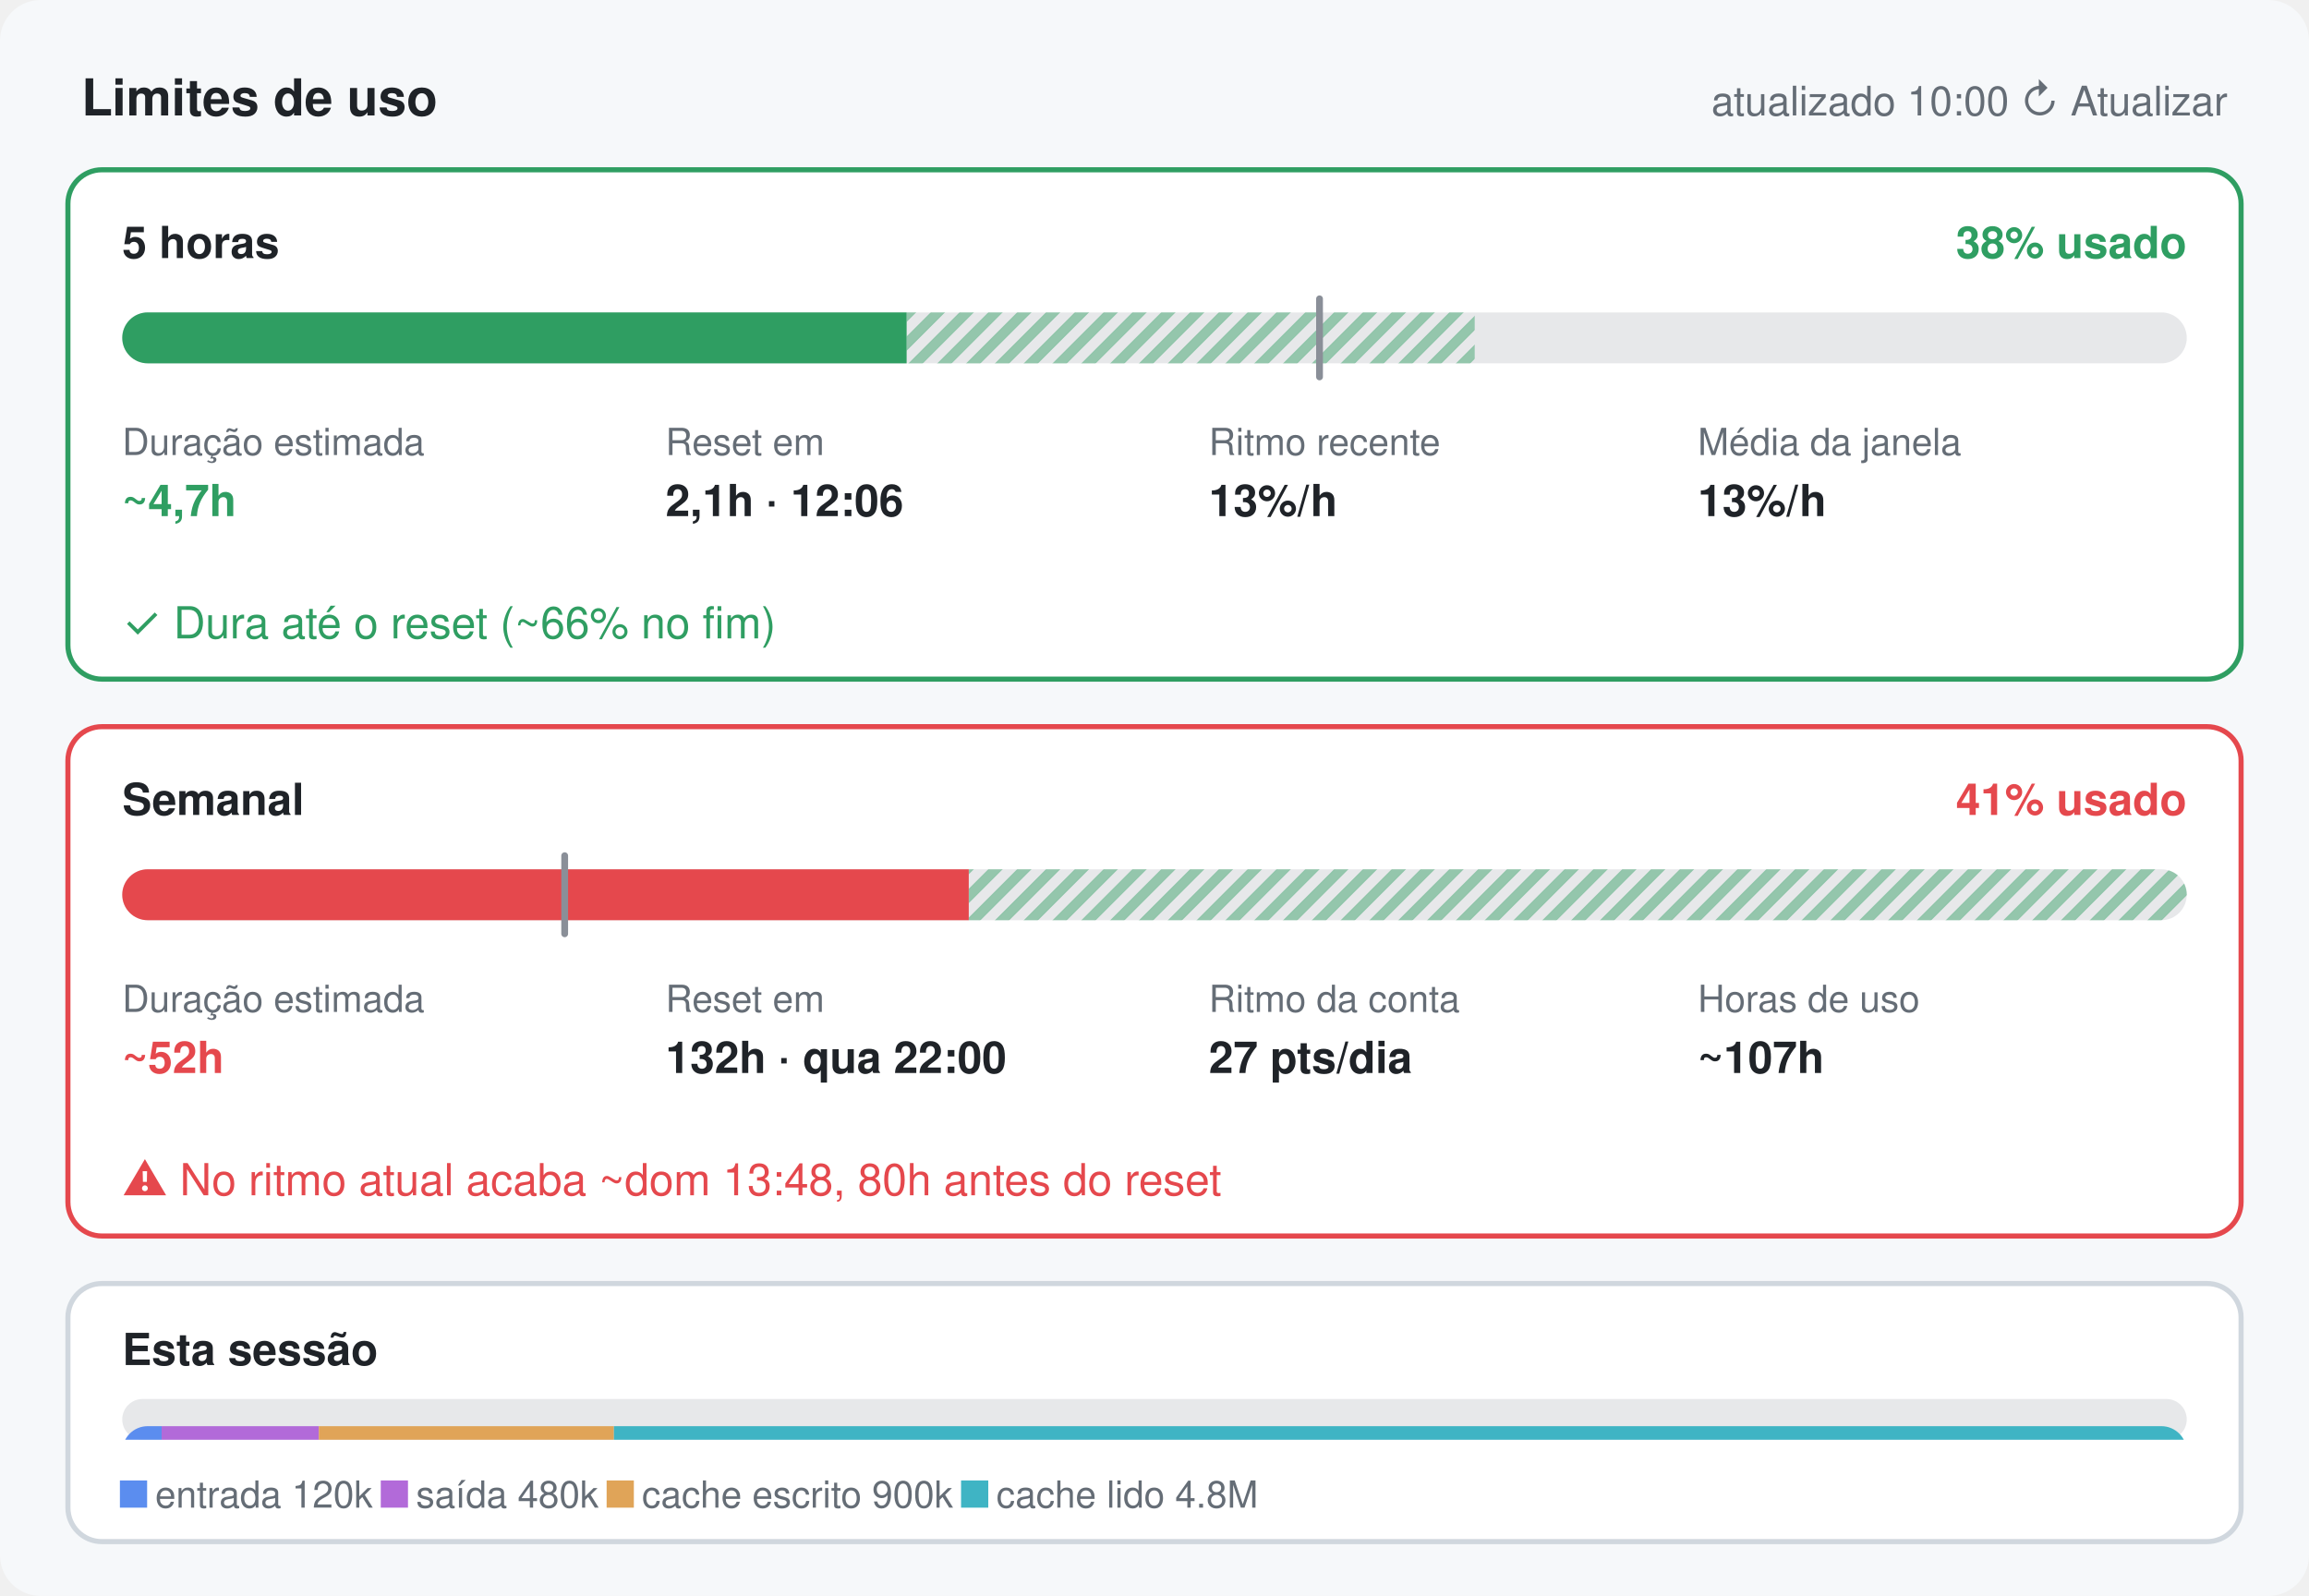
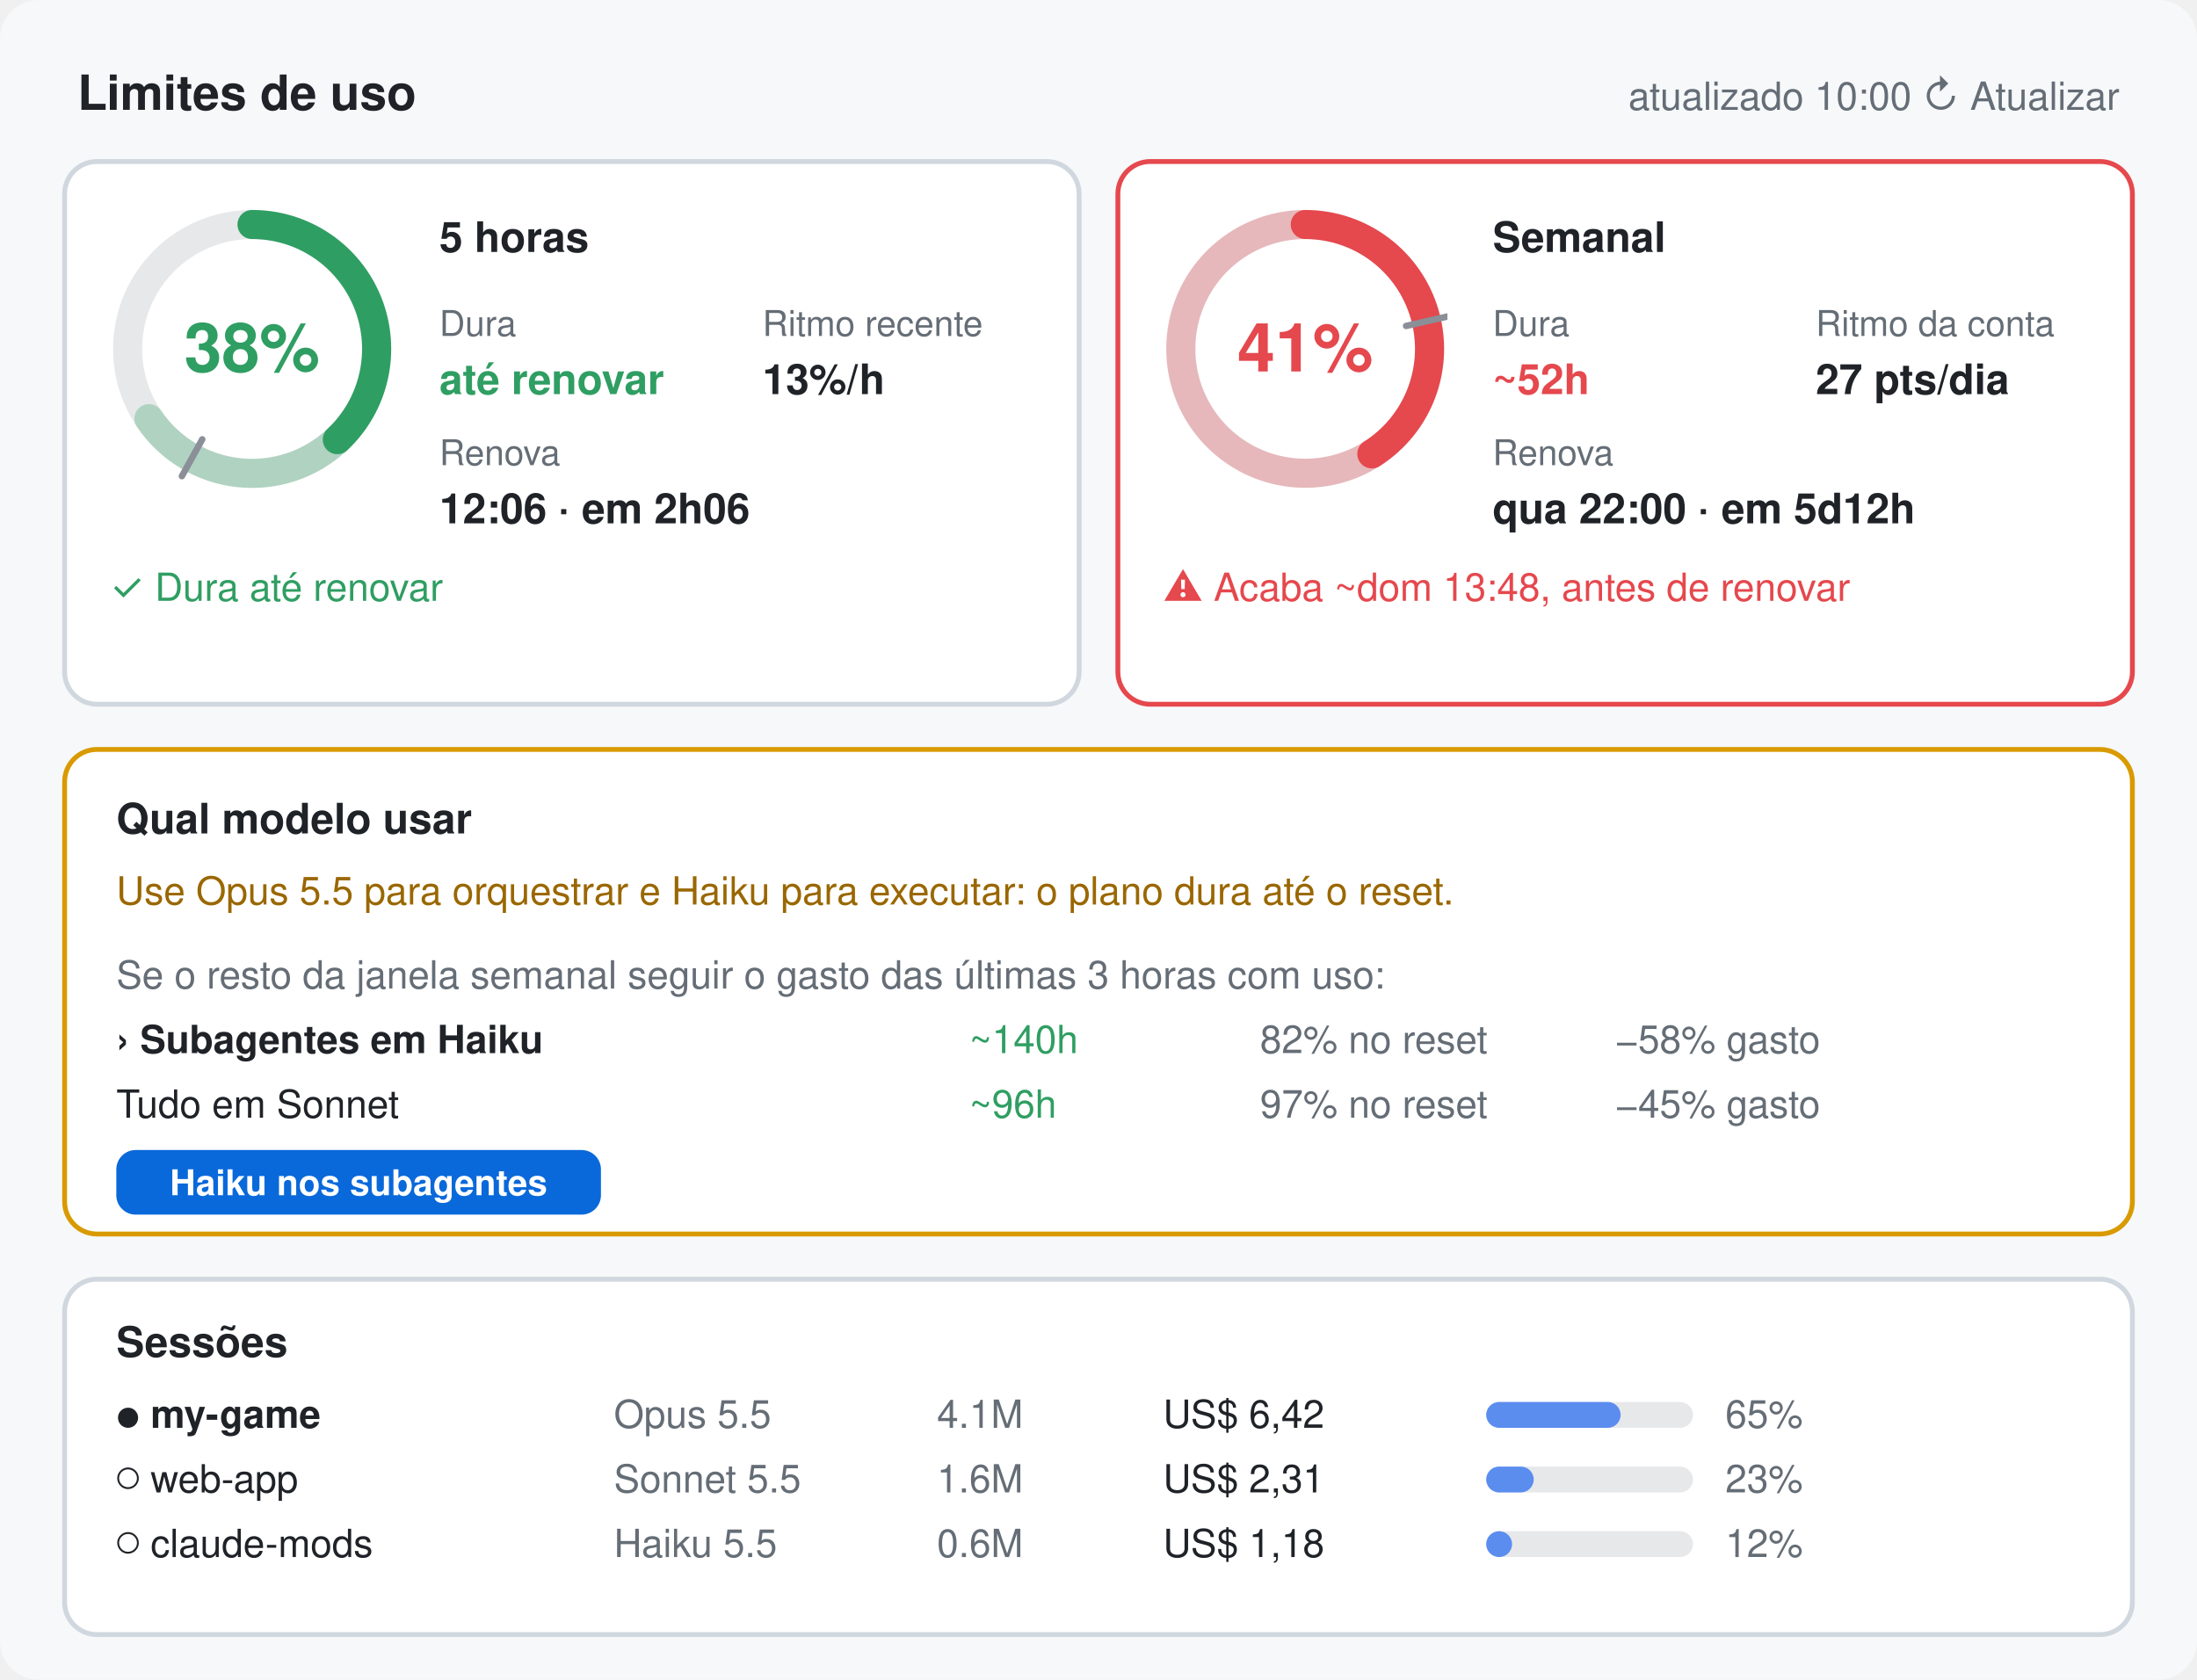
- <svg xmlns="http://www.w3.org/2000/svg" width="680" height="470" viewBox="0 0 680 470">
-   <rect width="680" height="470" rx="12" fill="#f6f8fa" />
+ <svg xmlns="http://www.w3.org/2000/svg" width="680" height="520" viewBox="0 0 680 520">
+   <rect width="680" height="520" rx="12" fill="#f6f8fa" />
  <text x="24" y="34" font-family="-apple-system, BlinkMacSystemFont, Segoe UI, Helvetica, Arial, sans-serif" font-size="15" fill="#1f2328" font-weight="600">Limites de uso</text>
  <text x="656" y="34" font-family="-apple-system, BlinkMacSystemFont, Segoe UI, Helvetica, Arial, sans-serif" font-size="12" fill="#656d76" text-anchor="end">atualizado 10:00  ↻ Atualizar</text>
-   <rect x="20" y="50" width="640" height="150" rx="10" fill="#ffffff" stroke="#2f9e62" stroke-width="1.5" />
-   <text x="36" y="76" font-family="-apple-system, BlinkMacSystemFont, Segoe UI, Helvetica, Arial, sans-serif" font-size="13" fill="#1f2328" font-weight="600">5 horas</text>
-   <text x="644" y="76" font-family="-apple-system, BlinkMacSystemFont, Segoe UI, Helvetica, Arial, sans-serif" font-size="13" fill="#2f9e62" font-weight="600" text-anchor="end">38% usado</text>
-   <svg x="36" y="84" viewBox="0 0 608 30" width="608" height="30">
-     <defs>
-       <pattern id="h" width="6" height="6" patternUnits="userSpaceOnUse" patternTransform="rotate(45)">
-         <rect width="3" height="6" fill="#2f9e62" fill-opacity="0.45" />
-       </pattern>
-       <clipPath id="c">
-         <rect x="0" y="8" width="608" height="15" rx="7.5" />
-       </clipPath>
-     </defs>
-     <rect x="0" y="8" width="608" height="15" rx="7.5" fill="#8a8f98" fill-opacity="0.2" />
-     <g clip-path="url(#c)">
-       <rect x="231" y="8" width="167.3" height="15" fill="url(#h)" />
-       <rect x="0" y="8" width="231" height="15" fill="#2f9e62" />
-     </g>
-     <line x1="352.6" y1="4" x2="352.6" y2="27" stroke="#8a8f98" stroke-width="2" stroke-linecap="round" />
+   <rect x="20" y="50" width="314" height="168" rx="10" fill="#ffffff" stroke="#d0d7de" stroke-width="1.5" />
+   <svg x="34" y="64" viewBox="0 0 88 88" width="88" height="88">
+     <circle cx="44" cy="44" r="38.5" fill="none" stroke="#8a8f98" stroke-opacity="0.2" stroke-width="9" />
+     <path d="M 70.4 72.1 A 38.5 38.5 0 0 1 12.1 65.6" fill="none" stroke="#2f9e62" stroke-opacity="0.3" stroke-width="9" stroke-linecap="round" />
+     <path d="M 44 5.5 A 38.5 38.5 0 0 1 70.4 72.1" fill="none" stroke="#2f9e62" stroke-opacity="1" stroke-width="9" stroke-linecap="round" />
+     <line x1="28.6" y1="72" x2="22.3" y2="83.4" stroke="#8a8f98" stroke-width="2" stroke-linecap="round" />
+     <text x="44" y="51" text-anchor="middle" font-family="-apple-system, Segoe UI, Helvetica, Arial, sans-serif" font-size="21" font-weight="700" fill="#2f9e62">38%</text>
  </svg>
-   <text x="36" y="134" font-family="-apple-system, BlinkMacSystemFont, Segoe UI, Helvetica, Arial, sans-serif" font-size="11" fill="#656d76">Duração estimada</text>
-   <text x="36" y="152" font-family="-apple-system, BlinkMacSystemFont, Segoe UI, Helvetica, Arial, sans-serif" font-size="13" fill="#2f9e62" font-weight="600">~4,7h</text>
-   <text x="196" y="134" font-family="-apple-system, BlinkMacSystemFont, Segoe UI, Helvetica, Arial, sans-serif" font-size="11" fill="#656d76">Reset em</text>
-   <text x="196" y="152" font-family="-apple-system, BlinkMacSystemFont, Segoe UI, Helvetica, Arial, sans-serif" font-size="13" fill="#1f2328" font-weight="600">2,1h · 12:06</text>
-   <text x="356" y="134" font-family="-apple-system, BlinkMacSystemFont, Segoe UI, Helvetica, Arial, sans-serif" font-size="11" fill="#656d76">Ritmo recente</text>
-   <text x="356" y="152" font-family="-apple-system, BlinkMacSystemFont, Segoe UI, Helvetica, Arial, sans-serif" font-size="13" fill="#1f2328" font-weight="600">13%/h</text>
-   <text x="500" y="134" font-family="-apple-system, BlinkMacSystemFont, Segoe UI, Helvetica, Arial, sans-serif" font-size="11" fill="#656d76">Média da janela</text>
-   <text x="500" y="152" font-family="-apple-system, BlinkMacSystemFont, Segoe UI, Helvetica, Arial, sans-serif" font-size="13" fill="#1f2328" font-weight="600">13%/h</text>
-   <text x="36" y="188" font-family="-apple-system, BlinkMacSystemFont, Segoe UI, Helvetica, Arial, sans-serif" font-size="13" fill="#2f9e62">✓ Dura até o reset (~66% no fim)</text>
-   <rect x="20" y="214" width="640" height="150" rx="10" fill="#ffffff" stroke="#e5484d" stroke-width="1.5" />
-   <text x="36" y="240" font-family="-apple-system, BlinkMacSystemFont, Segoe UI, Helvetica, Arial, sans-serif" font-size="13" fill="#1f2328" font-weight="600">Semanal</text>
-   <text x="644" y="240" font-family="-apple-system, BlinkMacSystemFont, Segoe UI, Helvetica, Arial, sans-serif" font-size="13" fill="#e5484d" font-weight="600" text-anchor="end">41% usado</text>
-   <svg x="36" y="248" viewBox="0 0 608 30" width="608" height="30">
-     <defs>
-       <pattern id="h" width="6" height="6" patternUnits="userSpaceOnUse" patternTransform="rotate(45)">
-         <rect width="3" height="6" fill="#e5484d" fill-opacity="0.45" />
-       </pattern>
-       <clipPath id="c">
-         <rect x="0" y="8" width="608" height="15" rx="7.5" />
-       </clipPath>
-     </defs>
-     <rect x="0" y="8" width="608" height="15" rx="7.5" fill="#8a8f98" fill-opacity="0.2" />
-     <g clip-path="url(#c)">
-       <rect x="249.3" y="8" width="358.7" height="15" fill="url(#h)" />
-       <rect x="0" y="8" width="249.3" height="15" fill="#e5484d" />
-     </g>
-     <line x1="130.3" y1="4" x2="130.3" y2="27" stroke="#8a8f98" stroke-width="2" stroke-linecap="round" />
+   <text x="136" y="78" font-family="-apple-system, BlinkMacSystemFont, Segoe UI, Helvetica, Arial, sans-serif" font-size="13" fill="#1f2328" font-weight="600">5 horas</text>
+   <text x="136" y="104" font-family="-apple-system, BlinkMacSystemFont, Segoe UI, Helvetica, Arial, sans-serif" font-size="11" fill="#656d76">Dura</text>
+   <text x="136" y="122" font-family="-apple-system, BlinkMacSystemFont, Segoe UI, Helvetica, Arial, sans-serif" font-size="13" fill="#2f9e62" font-weight="600">até renovar</text>
+   <text x="236" y="104" font-family="-apple-system, BlinkMacSystemFont, Segoe UI, Helvetica, Arial, sans-serif" font-size="11" fill="#656d76">Ritmo recente</text>
+   <text x="236" y="122" font-family="-apple-system, BlinkMacSystemFont, Segoe UI, Helvetica, Arial, sans-serif" font-size="13" fill="#1f2328" font-weight="600">13%/h</text>
+   <text x="136" y="144" font-family="-apple-system, BlinkMacSystemFont, Segoe UI, Helvetica, Arial, sans-serif" font-size="11" fill="#656d76">Renova</text>
+   <text x="136" y="162" font-family="-apple-system, BlinkMacSystemFont, Segoe UI, Helvetica, Arial, sans-serif" font-size="13" fill="#1f2328" font-weight="600">12:06 · em 2h06</text>
+   <text x="34" y="186" font-family="-apple-system, BlinkMacSystemFont, Segoe UI, Helvetica, Arial, sans-serif" font-size="12" fill="#2f9e62">✓ Dura até renovar</text>
+   <rect x="346" y="50" width="314" height="168" rx="10" fill="#ffffff" stroke="#e5484d" stroke-width="1.5" />
+   <svg x="360" y="64" viewBox="0 0 88 88" width="88" height="88">
+     <circle cx="44" cy="44" r="38.5" fill="none" stroke="#8a8f98" stroke-opacity="0.2" stroke-width="9" />
+     <path d="M 64.6 76.5 A 38.5 38.5 0 1 1 44 5.5" fill="none" stroke="#e5484d" stroke-opacity="0.3" stroke-width="9" stroke-linecap="round" />
+     <path d="M 44 5.5 A 38.5 38.5 0 0 1 64.6 76.5" fill="none" stroke="#e5484d" stroke-opacity="1" stroke-width="9" stroke-linecap="round" />
+     <line x1="75.2" y1="36.9" x2="87.9" y2="34" stroke="#8a8f98" stroke-width="2" stroke-linecap="round" />
+     <text x="44" y="51" text-anchor="middle" font-family="-apple-system, Segoe UI, Helvetica, Arial, sans-serif" font-size="21" font-weight="700" fill="#e5484d">41%</text>
  </svg>
-   <text x="36" y="298" font-family="-apple-system, BlinkMacSystemFont, Segoe UI, Helvetica, Arial, sans-serif" font-size="11" fill="#656d76">Duração estimada</text>
-   <text x="36" y="316" font-family="-apple-system, BlinkMacSystemFont, Segoe UI, Helvetica, Arial, sans-serif" font-size="13" fill="#e5484d" font-weight="600">~52h</text>
-   <text x="196" y="298" font-family="-apple-system, BlinkMacSystemFont, Segoe UI, Helvetica, Arial, sans-serif" font-size="11" fill="#656d76">Reset em</text>
-   <text x="196" y="316" font-family="-apple-system, BlinkMacSystemFont, Segoe UI, Helvetica, Arial, sans-serif" font-size="13" fill="#1f2328" font-weight="600">132h · qua 22:00</text>
-   <text x="356" y="298" font-family="-apple-system, BlinkMacSystemFont, Segoe UI, Helvetica, Arial, sans-serif" font-size="11" fill="#656d76">Ritmo da conta</text>
-   <text x="356" y="316" font-family="-apple-system, BlinkMacSystemFont, Segoe UI, Helvetica, Arial, sans-serif" font-size="13" fill="#1f2328" font-weight="600">27 pts/dia</text>
-   <text x="500" y="298" font-family="-apple-system, BlinkMacSystemFont, Segoe UI, Helvetica, Arial, sans-serif" font-size="11" fill="#656d76">Horas de uso</text>
-   <text x="500" y="316" font-family="-apple-system, BlinkMacSystemFont, Segoe UI, Helvetica, Arial, sans-serif" font-size="13" fill="#1f2328" font-weight="600">~107h</text>
-   <text x="36" y="352" font-family="-apple-system, BlinkMacSystemFont, Segoe UI, Helvetica, Arial, sans-serif" font-size="13" fill="#e5484d">⚠ No ritmo atual acaba ~dom 13:48, 80h antes do reset</text>
-   <rect x="20" y="378" width="640" height="76" rx="10" fill="#ffffff" stroke="#d0d7de" stroke-width="1.5" />
-   <text x="36" y="402" font-family="-apple-system, BlinkMacSystemFont, Segoe UI, Helvetica, Arial, sans-serif" font-size="13" fill="#1f2328" font-weight="600">Esta sessão</text>
-   <svg x="36" y="412" viewBox="0 0 608 12" width="608" height="12">
-     <clipPath id="c">
-       <rect width="608" height="12" rx="6" />
-     </clipPath>
-     <rect width="608" height="12" rx="6" fill="#8a8f98" fill-opacity="0.2" />
-     <g clip-path="url(#c)">
-       <rect x="0" y="0" width="11.6" height="12" fill="#5b8def" />
-       <rect x="11.6" y="0" width="46.3" height="12" fill="#b26ad9" />
-       <rect x="57.9" y="0" width="86.9" height="12" fill="#e0a458" />
-       <rect x="144.8" y="0" width="463.2" height="12" fill="#3fb4c4" />
-     </g>
+   <text x="462" y="78" font-family="-apple-system, BlinkMacSystemFont, Segoe UI, Helvetica, Arial, sans-serif" font-size="13" fill="#1f2328" font-weight="600">Semanal</text>
+   <text x="462" y="104" font-family="-apple-system, BlinkMacSystemFont, Segoe UI, Helvetica, Arial, sans-serif" font-size="11" fill="#656d76">Dura</text>
+   <text x="462" y="122" font-family="-apple-system, BlinkMacSystemFont, Segoe UI, Helvetica, Arial, sans-serif" font-size="13" fill="#e5484d" font-weight="600">~52h</text>
+   <text x="562" y="104" font-family="-apple-system, BlinkMacSystemFont, Segoe UI, Helvetica, Arial, sans-serif" font-size="11" fill="#656d76">Ritmo da conta</text>
+   <text x="562" y="122" font-family="-apple-system, BlinkMacSystemFont, Segoe UI, Helvetica, Arial, sans-serif" font-size="13" fill="#1f2328" font-weight="600">27 pts/dia</text>
+   <text x="462" y="144" font-family="-apple-system, BlinkMacSystemFont, Segoe UI, Helvetica, Arial, sans-serif" font-size="11" fill="#656d76">Renova</text>
+   <text x="462" y="162" font-family="-apple-system, BlinkMacSystemFont, Segoe UI, Helvetica, Arial, sans-serif" font-size="13" fill="#1f2328" font-weight="600">qua 22:00 · em 5d12h</text>
+   <text x="360" y="186" font-family="-apple-system, BlinkMacSystemFont, Segoe UI, Helvetica, Arial, sans-serif" font-size="12" fill="#e5484d">⚠ Acaba ~dom 13:48, antes de renovar</text>
+   <rect x="20" y="232" width="640" height="150" rx="10" fill="#ffffff" stroke="#d99a00" stroke-width="1.5" />
+   <text x="36" y="258" font-family="-apple-system, BlinkMacSystemFont, Segoe UI, Helvetica, Arial, sans-serif" font-size="13" fill="#1f2328" font-weight="600">Qual modelo usar</text>
+   <text x="36" y="280" font-family="-apple-system, BlinkMacSystemFont, Segoe UI, Helvetica, Arial, sans-serif" font-size="12" fill="#9a6700">Use Opus 5.5 para orquestrar e Haiku para executar: o plano dura até o reset.</text>
+   <text x="36" y="306" font-family="-apple-system, BlinkMacSystemFont, Segoe UI, Helvetica, Arial, sans-serif" font-size="12" fill="#656d76">Se o resto da janela semanal seguir o gasto das últimas 3 horas com uso:</text>
+   <text x="36" y="326" font-family="-apple-system, BlinkMacSystemFont, Segoe UI, Helvetica, Arial, sans-serif" font-size="12" fill="#1f2328" font-weight="600">› Subagentes em Haiku</text>
+   <text x="300" y="326" font-family="-apple-system, BlinkMacSystemFont, Segoe UI, Helvetica, Arial, sans-serif" font-size="12" fill="#2f9e62">~140h</text>
+   <text x="390" y="326" font-family="-apple-system, BlinkMacSystemFont, Segoe UI, Helvetica, Arial, sans-serif" font-size="12" fill="#656d76">82% no reset</text>
+   <text x="500" y="326" font-family="-apple-system, BlinkMacSystemFont, Segoe UI, Helvetica, Arial, sans-serif" font-size="12" fill="#656d76">−58% gasto</text>
+   <text x="36" y="346" font-family="-apple-system, BlinkMacSystemFont, Segoe UI, Helvetica, Arial, sans-serif" font-size="12" fill="#1f2328">  Tudo em Sonnet</text>
+   <text x="300" y="346" font-family="-apple-system, BlinkMacSystemFont, Segoe UI, Helvetica, Arial, sans-serif" font-size="12" fill="#2f9e62">~96h</text>
+   <text x="390" y="346" font-family="-apple-system, BlinkMacSystemFont, Segoe UI, Helvetica, Arial, sans-serif" font-size="12" fill="#656d76">97% no reset</text>
+   <text x="500" y="346" font-family="-apple-system, BlinkMacSystemFont, Segoe UI, Helvetica, Arial, sans-serif" font-size="12" fill="#656d76">−45% gasto</text>
+   <rect x="36" y="356" width="150" height="20" rx="6" fill="#0969da" />
+   <text x="111" y="370" font-family="-apple-system, BlinkMacSystemFont, Segoe UI, Helvetica, Arial, sans-serif" font-size="11" fill="#ffffff" font-weight="600" text-anchor="middle">Haiku nos subagentes</text>
+   <rect x="20" y="396" width="640" height="110" rx="10" fill="#ffffff" stroke="#d0d7de" stroke-width="1.5" />
+   <text x="36" y="420" font-family="-apple-system, BlinkMacSystemFont, Segoe UI, Helvetica, Arial, sans-serif" font-size="13" fill="#1f2328" font-weight="600">Sessões</text>
+   <text x="36" y="442" font-family="-apple-system, BlinkMacSystemFont, Segoe UI, Helvetica, Arial, sans-serif" font-size="12" fill="#1f2328" font-weight="600">● my-game</text>
+   <text x="190" y="442" font-family="-apple-system, BlinkMacSystemFont, Segoe UI, Helvetica, Arial, sans-serif" font-size="12" fill="#656d76">Opus 5.5</text>
+   <text x="290" y="442" font-family="-apple-system, BlinkMacSystemFont, Segoe UI, Helvetica, Arial, sans-serif" font-size="12" fill="#656d76">4.1M</text>
+   <text x="360" y="442" font-family="-apple-system, BlinkMacSystemFont, Segoe UI, Helvetica, Arial, sans-serif" font-size="12" fill="#1f2328">US$ 6,42</text>
+   <svg x="460" y="434" viewBox="0 0 64 8" width="64" height="8">
+     <rect width="64" height="8" rx="4" fill="#8a8f98" fill-opacity="0.2" />
+     <rect width="41.6" height="8" rx="4" fill="#5b8def" />
  </svg>
-   <text x="36" y="444" font-family="-apple-system, BlinkMacSystemFont, Segoe UI, Helvetica, Arial, sans-serif" font-size="11" fill="#656d76">
-     <tspan fill="#5b8def">■</tspan> entrada 120k   <tspan fill="#b26ad9">■</tspan> saída 480k   <tspan fill="#e0a458">■</tspan> cache escrito 900k   <tspan fill="#3fb4c4">■</tspan> cache lido 4.8M   </text>
+   <text x="534" y="442" font-family="-apple-system, BlinkMacSystemFont, Segoe UI, Helvetica, Arial, sans-serif" font-size="12" fill="#656d76">65%</text>
+   <text x="36" y="462" font-family="-apple-system, BlinkMacSystemFont, Segoe UI, Helvetica, Arial, sans-serif" font-size="12" fill="#1f2328">○ web-app</text>
+   <text x="190" y="462" font-family="-apple-system, BlinkMacSystemFont, Segoe UI, Helvetica, Arial, sans-serif" font-size="12" fill="#656d76">Sonnet 5.5</text>
+   <text x="290" y="462" font-family="-apple-system, BlinkMacSystemFont, Segoe UI, Helvetica, Arial, sans-serif" font-size="12" fill="#656d76">1.6M</text>
+   <text x="360" y="462" font-family="-apple-system, BlinkMacSystemFont, Segoe UI, Helvetica, Arial, sans-serif" font-size="12" fill="#1f2328">US$ 2,31</text>
+   <svg x="460" y="454" viewBox="0 0 64 8" width="64" height="8">
+     <rect width="64" height="8" rx="4" fill="#8a8f98" fill-opacity="0.2" />
+     <rect width="14.7" height="8" rx="4" fill="#5b8def" />
+   </svg>
+   <text x="534" y="462" font-family="-apple-system, BlinkMacSystemFont, Segoe UI, Helvetica, Arial, sans-serif" font-size="12" fill="#656d76">23%</text>
+   <text x="36" y="482" font-family="-apple-system, BlinkMacSystemFont, Segoe UI, Helvetica, Arial, sans-serif" font-size="12" fill="#1f2328">○ claude-mods</text>
+   <text x="190" y="482" font-family="-apple-system, BlinkMacSystemFont, Segoe UI, Helvetica, Arial, sans-serif" font-size="12" fill="#656d76">Haiku 5.5</text>
+   <text x="290" y="482" font-family="-apple-system, BlinkMacSystemFont, Segoe UI, Helvetica, Arial, sans-serif" font-size="12" fill="#656d76">0.6M</text>
+   <text x="360" y="482" font-family="-apple-system, BlinkMacSystemFont, Segoe UI, Helvetica, Arial, sans-serif" font-size="12" fill="#1f2328">US$ 1,18</text>
+   <svg x="460" y="474" viewBox="0 0 64 8" width="64" height="8">
+     <rect width="64" height="8" rx="4" fill="#8a8f98" fill-opacity="0.2" />
+     <rect width="8" height="8" rx="4" fill="#5b8def" />
+   </svg>
+   <text x="534" y="482" font-family="-apple-system, BlinkMacSystemFont, Segoe UI, Helvetica, Arial, sans-serif" font-size="12" fill="#656d76">12%</text>
</svg>
